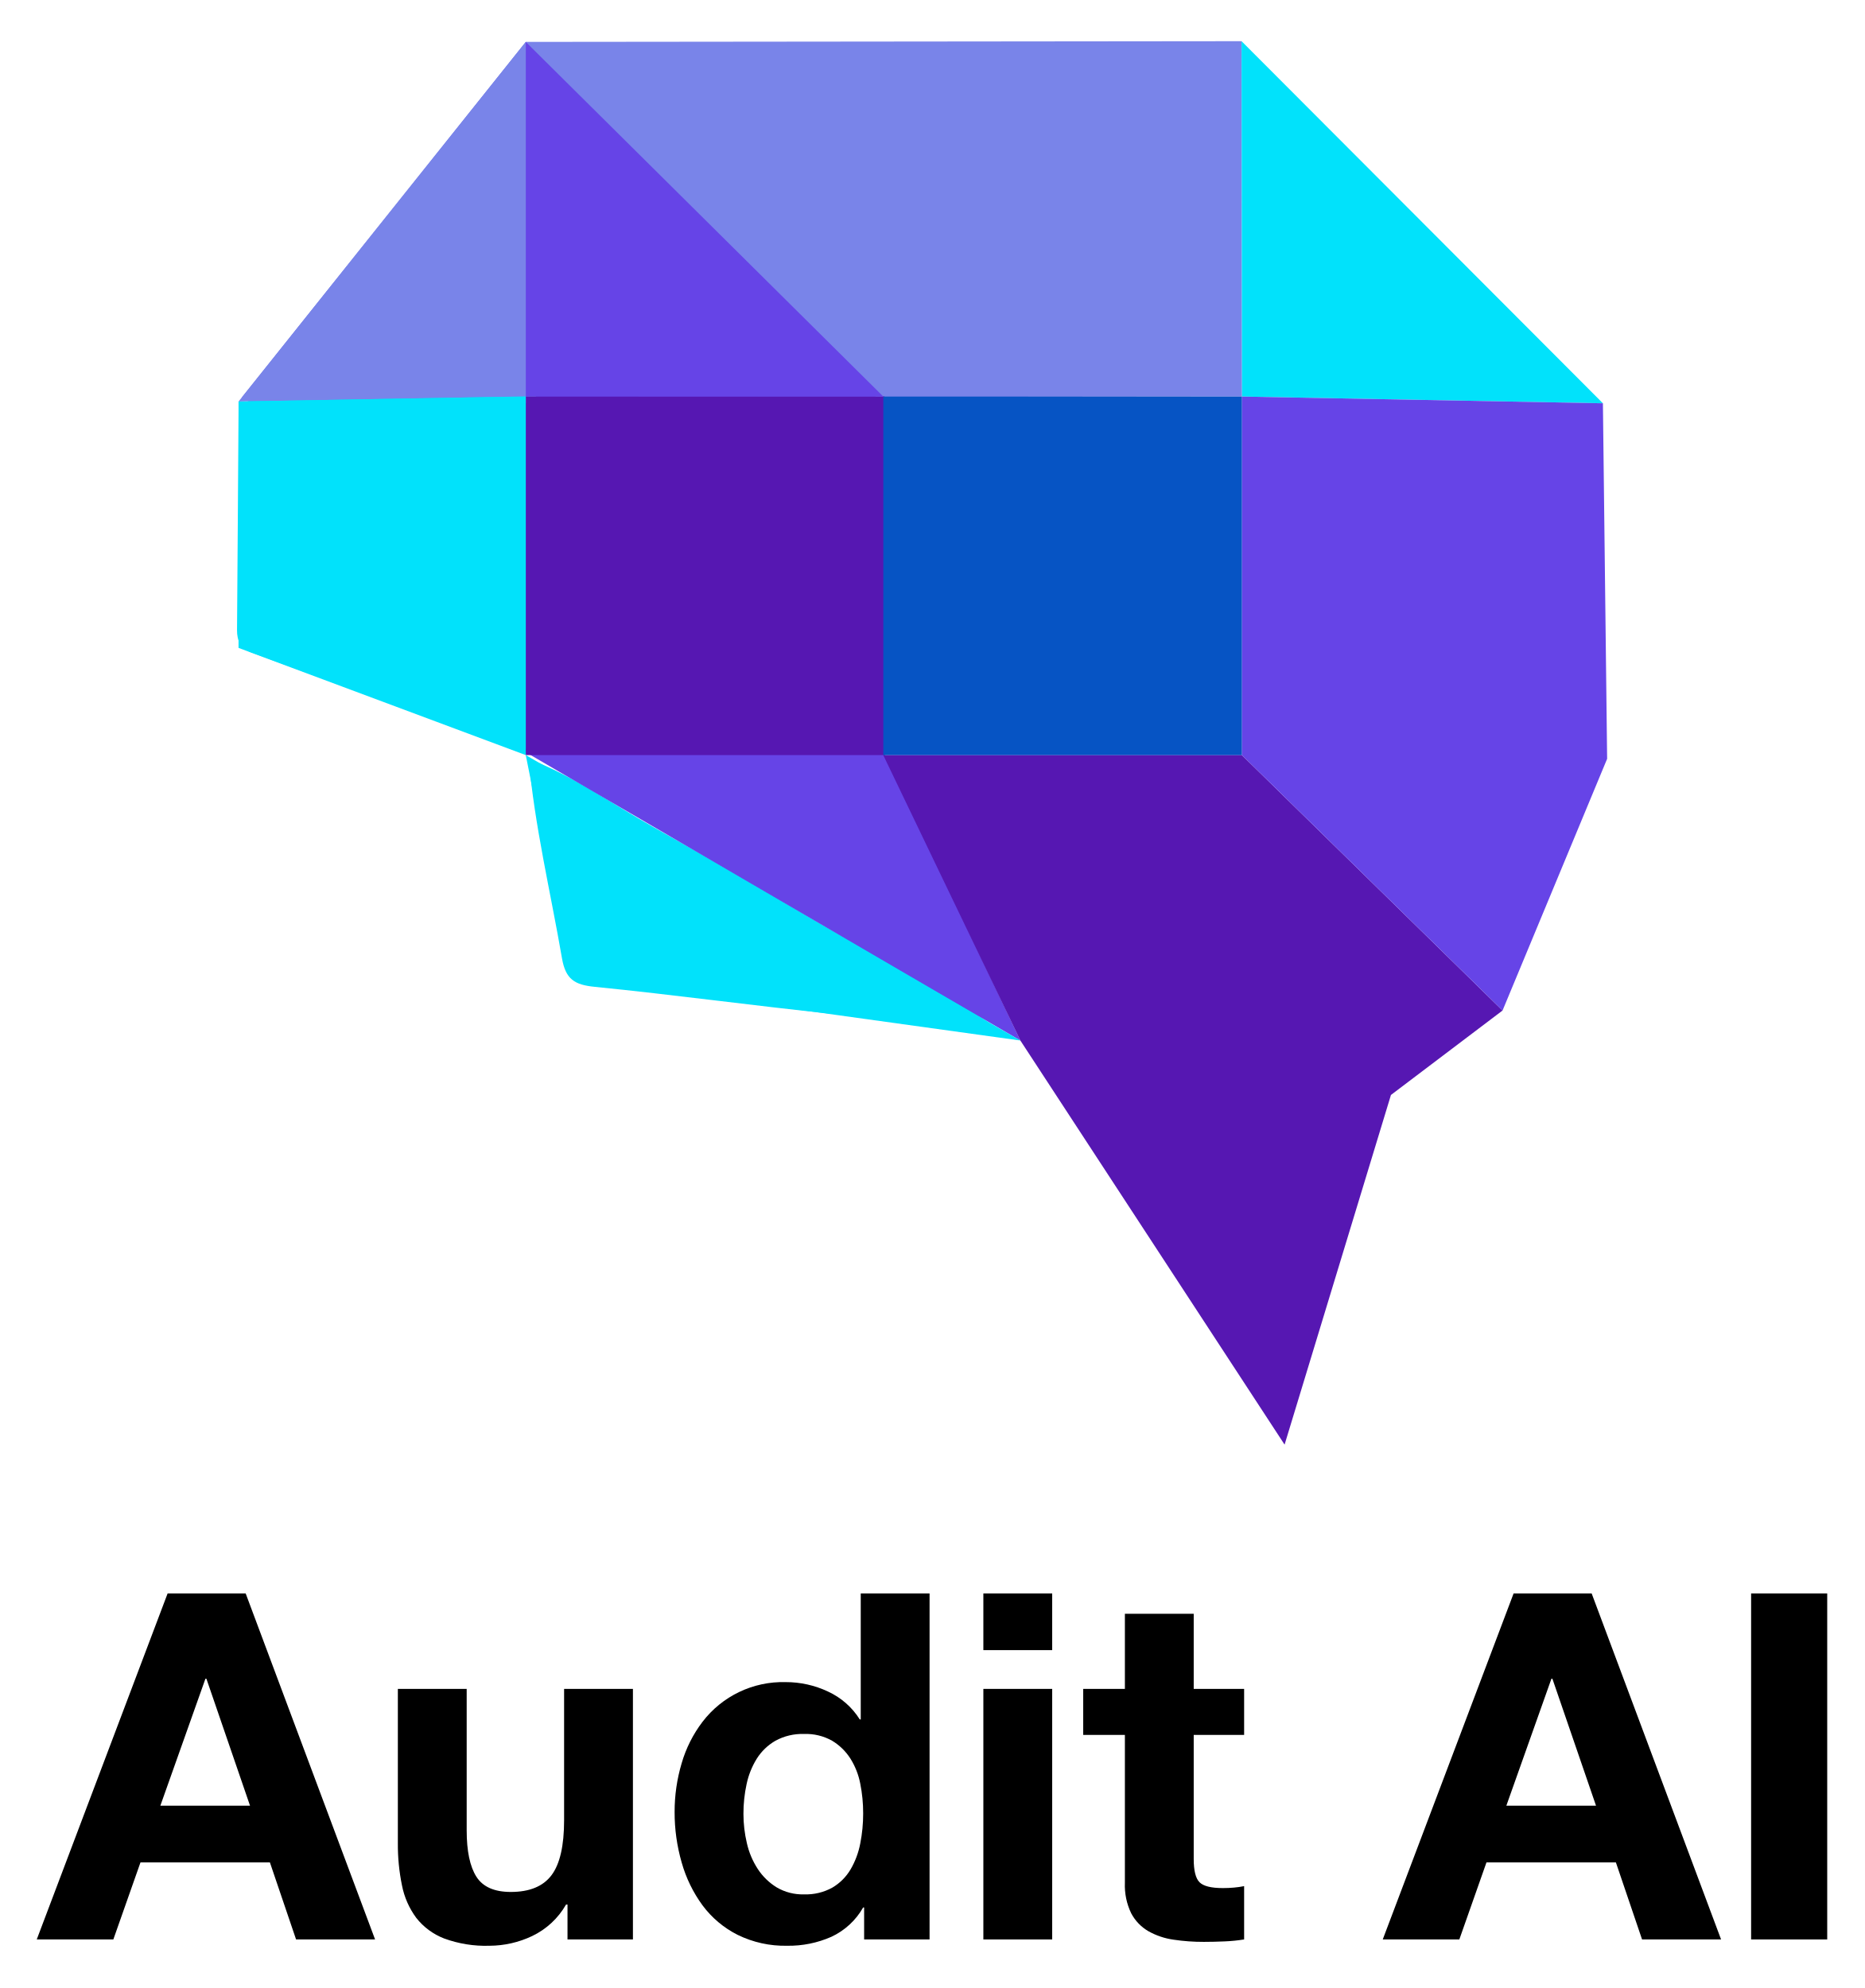
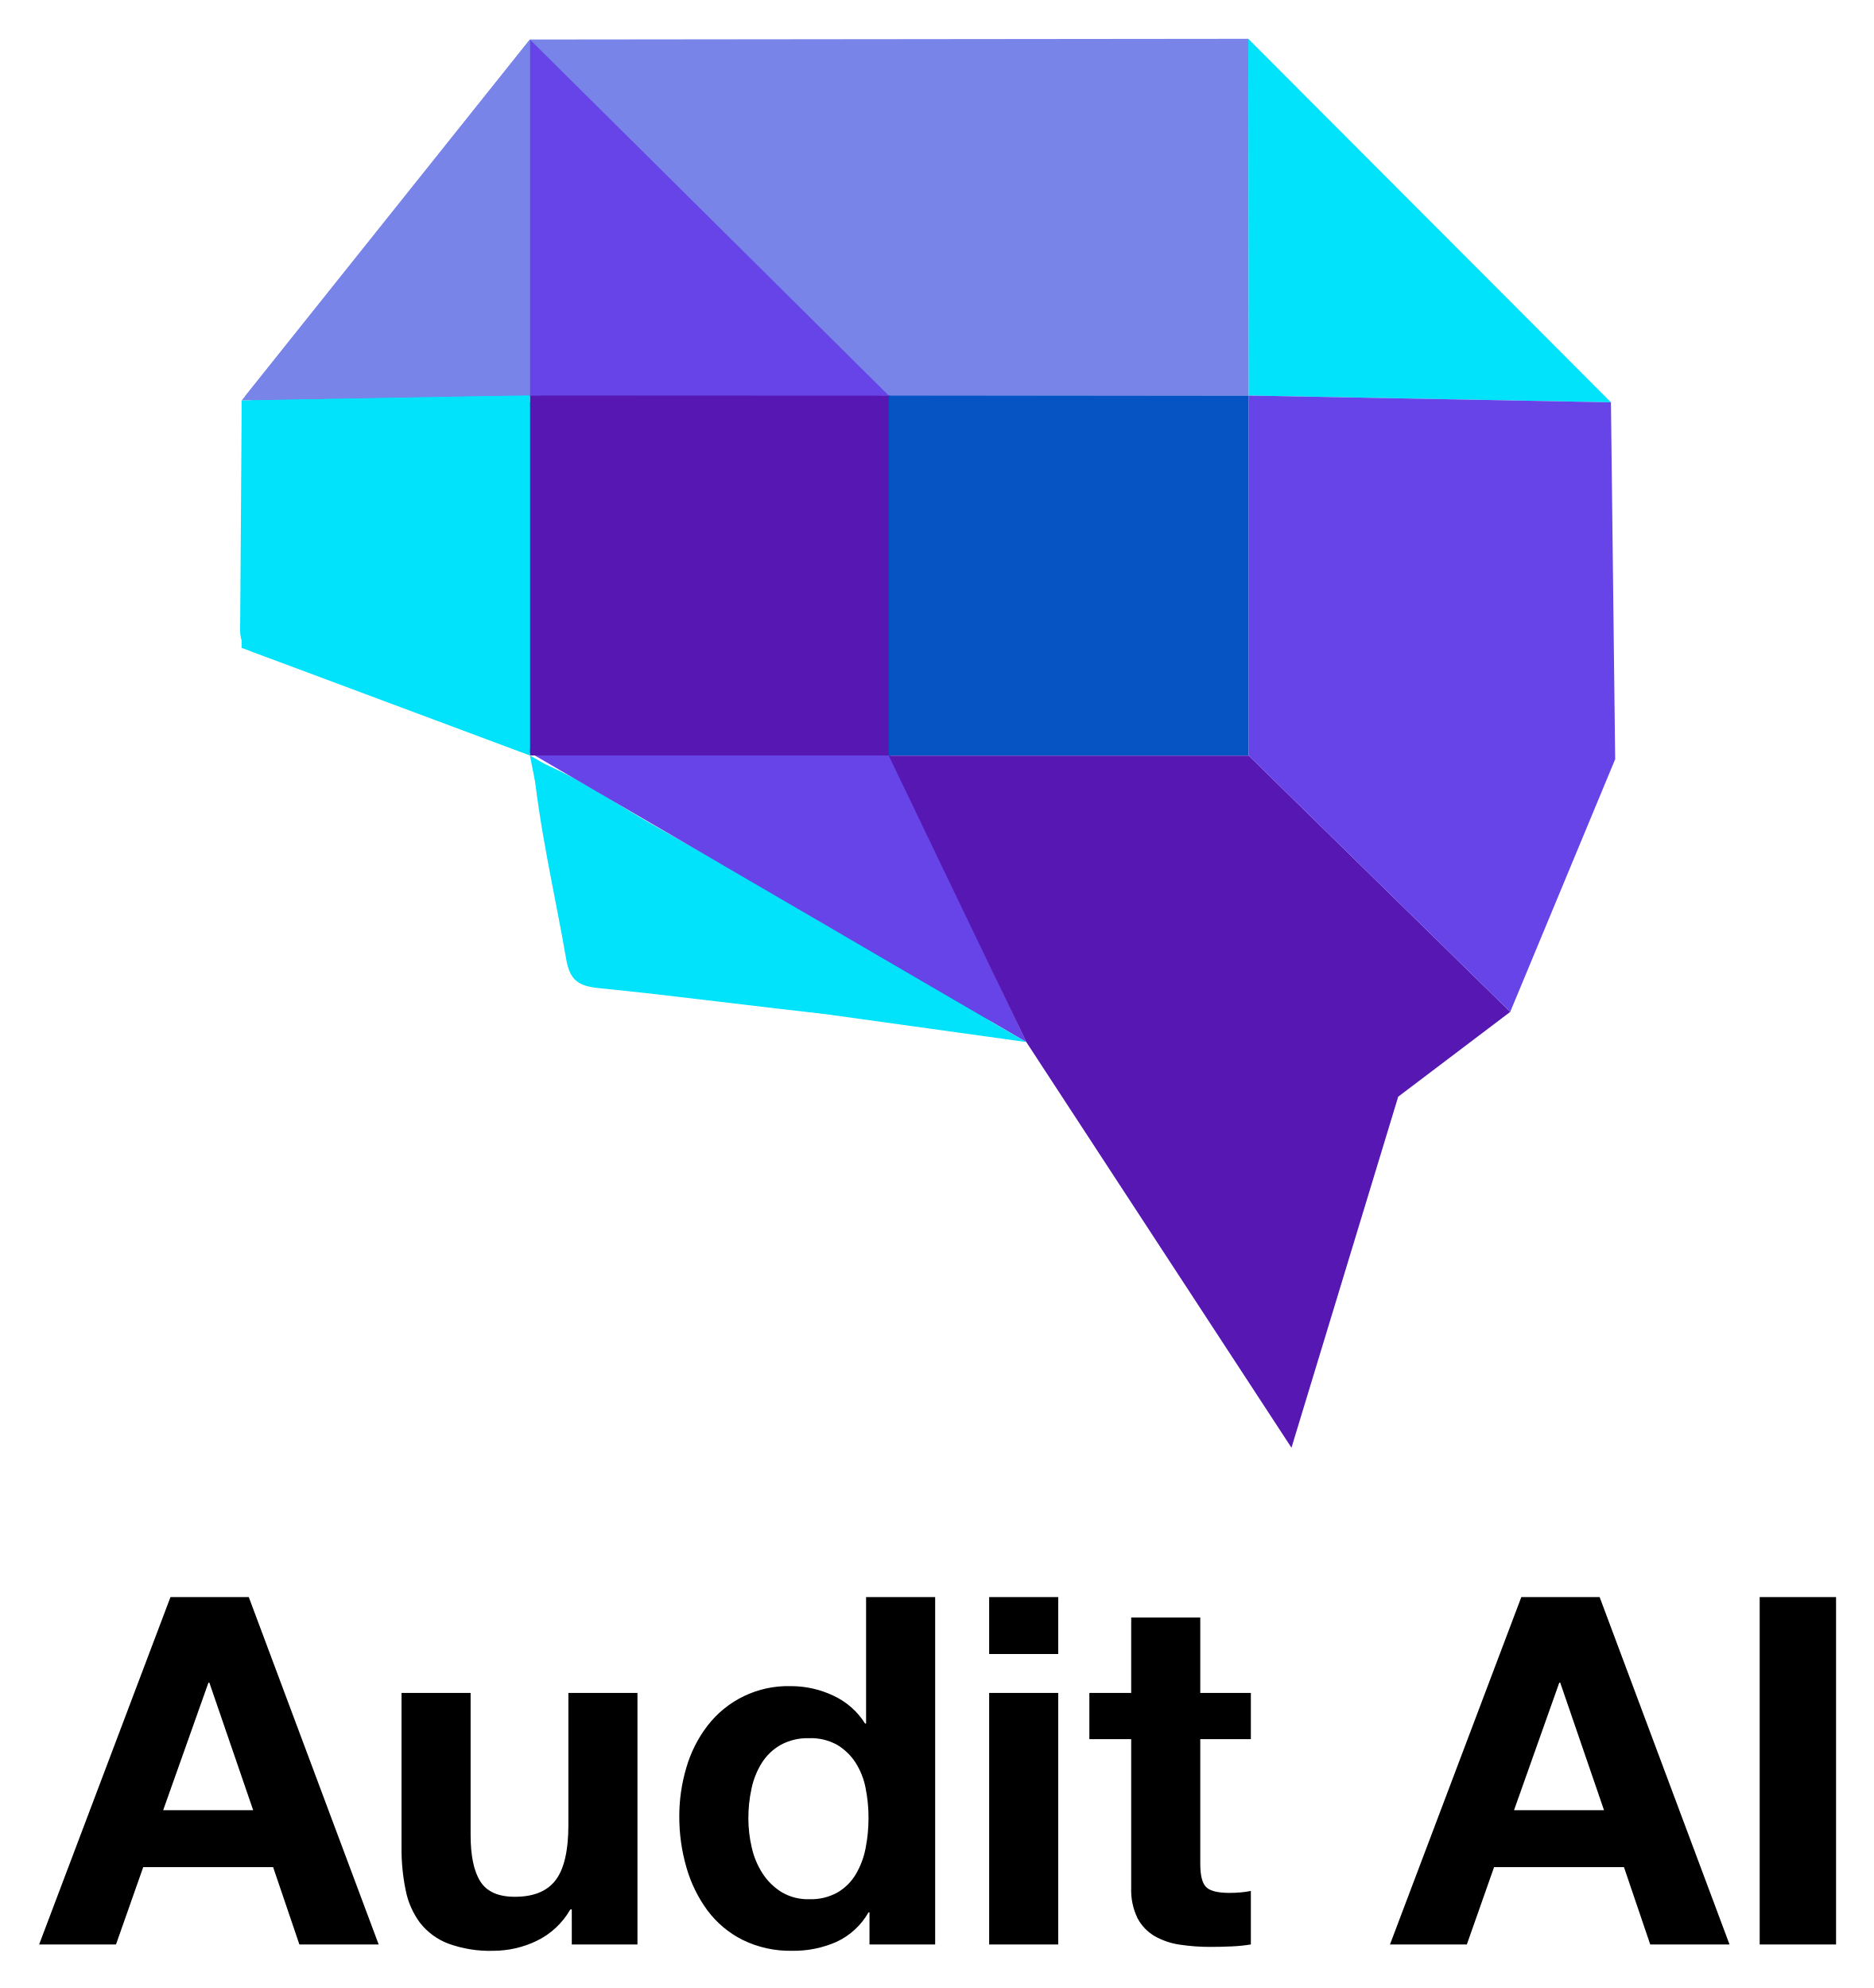
- <svg xmlns="http://www.w3.org/2000/svg" id="Layer_1" data-name="Layer 1" viewBox="-1.239 -2.703 376.48 401.44">
+ <svg xmlns="http://www.w3.org/2000/svg" role="img" viewBox="-1.69 -2.19 376.88 399.88">
  <defs>
-     <style>.cls-1{fill:#7984e9;}.cls-2{fill:#00e2fb;}.cls-3{fill:#01e2fb;}.cls-4{fill:#6644e7;}.cls-5{fill:#5617b2;}.cls-6{fill:#0654c4;}</style>
+     <style>.cls-1{fill:#7984e9}.cls-3{fill:#01e2fb}.cls-4{fill:#6644e7}.cls-5{fill:#5617b2}</style>
  </defs>
-   <polygon class="cls-1" points="47.56 77.575 104.914 5.758 249.435 5.615 249.532 77.377 47.56 77.575" />
-   <path class="cls-2" d="M105.876,149.684q-28.23-10.319-56.454-20.654c-2.09-.767-2.82-2.413-2.803-4.475q.182-22.335.317-44.67c1.731-2.222,4.297-2.446,6.882-2.461,15.141-.087,30.283-.129,45.423.026,2.773.028,5.55.326,7.348,2.788.958,1.709.912,3.579.916,5.425q.06,28.876-.007,57.751C107.493,145.598,107.799,147.915,105.876,149.684Z" />
-   <path class="cls-3" d="M105.499,150.525c9.054,3.462,16.902,9.138,25.278,13.837,10.657,5.979,21.22,12.127,31.734,18.355,12.77,7.564,26.182,14.049,38.27,22.757-11.437.144-22.619-2.271-33.924-3.44-16.017-1.657-31.977-3.869-47.999-5.461-4.081-.405-5.897-1.508-6.635-5.788C109.912,177.376,106.707,164.12,105.499,150.525Z" />
-   <path class="cls-4" d="M176.851,78.608q-35.391.042-70.782.083a17.449,17.449,0,0,0,3.449-11.169c-.108-14.093-.075-28.187.001-42.281.01-1.779-1.05-4.257.984-5.199,1.79-.829,2.709,1.589,4.002,2.575,17.623,13.444,32.32,29.896,47.289,46.066C166.004,73.231,172.68,74.015,176.851,78.608Z" />
-   <polygon class="cls-4" points="103.785 148.541 204.779 207.412 176.851 148.523 103.785 148.541" />
-   <rect class="cls-5" x="104.914" y="77.345" width="72.427" height="72.427" />
-   <rect class="cls-6" x="177.105" y="77.377" width="72.427" height="72.427" />
-   <polygon class="cls-4" points="104.914 77.345 104.914 5.758 177.105 77.377 104.914 77.345" />
-   <polygon class="cls-1" points="104.914 5.758 46.923 78.372 104.914 77.345 104.914 5.758" />
-   <polygon class="cls-3" points="46.923 78.372 46.923 128.126 104.914 149.772 104.914 77.345 46.923 78.372" />
-   <polygon class="cls-5" points="177.105 149.804 249.532 149.804 302.132 201.35 279.599 218.404 258.124 289.012 204.779 207.412 177.105 149.804" />
-   <polygon class="cls-3" points="104.914 149.772 113.909 194.786 204.779 207.412 104.914 149.772" />
-   <polygon class="cls-3" points="249.435 5.615 249.532 77.377 322.395 78.736 249.435 5.615" />
-   <polygon class="cls-4" points="249.532 149.804 302.132 201.35 323.247 150.525 322.395 78.736 249.532 77.377 249.532 149.804" />
-   <path d="M48.361,319.059l26.13,69.874H58.539l-5.285-15.56H27.125l-5.48,15.56H6.182l26.423-69.874Zm.881,42.864-8.808-25.64h-.196L31.137,361.923Z" />
-   <path d="M113.342,388.933v-7.046h-.294A15.633,15.633,0,0,1,106.198,388.248a20.222,20.222,0,0,1-8.612,1.958,24.323,24.323,0,0,1-9.15-1.468,13.197,13.197,0,0,1-5.627-4.159,16.265,16.265,0,0,1-2.887-6.558A40.753,40.753,0,0,1,79.09,369.459V338.338H92.986v28.576q0,6.264,1.957,9.345,1.956,3.082,6.948,3.083,5.675,0,8.22-3.377,2.544-3.375,2.544-11.108V338.338h13.897v50.595Z" />
-   <path d="M173.037,382.475a14.343,14.343,0,0,1-6.41,5.92,21.324,21.324,0,0,1-8.955,1.811,21.632,21.632,0,0,1-9.982-2.202,20.024,20.024,0,0,1-7.095-5.97,27.053,27.053,0,0,1-4.208-8.661,36.336,36.336,0,0,1-1.419-10.178,34.145,34.145,0,0,1,1.419-9.835,25.559,25.559,0,0,1,4.208-8.367,20.426,20.426,0,0,1,16.784-8.025,19.894,19.894,0,0,1,8.563,1.908,14.928,14.928,0,0,1,6.41,5.627h.196V319.059h13.896v69.874H173.232v-6.458Zm-.587-25.005a14.748,14.748,0,0,0-2.006-5.089,11.318,11.318,0,0,0-3.67-3.572,10.764,10.764,0,0,0-5.676-1.37,11.291,11.291,0,0,0-5.774,1.37,10.836,10.836,0,0,0-3.768,3.621,15.992,15.992,0,0,0-2.055,5.138,27.822,27.822,0,0,0-.636,6.019,25.707,25.707,0,0,0,.685,5.871,15.975,15.975,0,0,0,2.202,5.236,12.17,12.17,0,0,0,3.816,3.718,10.321,10.321,0,0,0,5.53,1.419,11.015,11.015,0,0,0,5.725-1.37,10.419,10.419,0,0,0,3.67-3.67,16.46,16.46,0,0,0,1.957-5.235,30.887,30.887,0,0,0,.587-6.068A30.16,30.16,0,0,0,172.45,357.47Z" />
-   <path d="M197.306,330.509V319.059h13.896v11.45Zm13.896,7.829v50.595H197.306v-50.595Z" />
-   <path d="M249.955,338.338v9.297H239.777v25.052q0,3.523,1.174,4.698,1.175,1.174,4.698,1.174,1.175,0,2.251-.098a19.063,19.063,0,0,0,2.055-.294v10.765a33.296,33.296,0,0,1-3.915.392q-2.153.095-4.208.097a40.567,40.567,0,0,1-6.116-.44,14.417,14.417,0,0,1-5.089-1.712,9.061,9.061,0,0,1-3.474-3.621,12.928,12.928,0,0,1-1.272-6.166v-29.848h-8.416v-9.297h8.416V323.169h13.896v15.169Z" />
-   <path d="M320.122,319.059l26.13,69.874H330.3l-5.285-15.56H298.886l-5.48,15.56H277.943l26.422-69.874Zm.881,42.864-8.808-25.64h-.195L302.898,361.923Z" />
-   <path d="M367.683,319.059v69.874H352.318V319.059Z" />
+   <path d="M47.56 77.575l57.354-71.817 144.521-.143.097 71.762-201.972.198z" class="cls-1" />
+   <path fill="#00e2fb" d="M105.876 149.684q-28.23-10.32-56.454-20.655c-2.09-.767-2.82-2.413-2.803-4.475q.182-22.334.317-44.67c1.73-2.222 4.297-2.446 6.883-2.46 15.14-.088 30.282-.13 45.423.025 2.773.029 5.55.327 7.348 2.788.957 1.71.912 3.58.915 5.425q.06 28.876-.006 57.752c-.006 2.184.3 4.5-1.623 6.27z" />
+   <path d="M105.499 150.525c9.053 3.462 16.901 9.138 25.278 13.837 10.656 5.979 21.22 12.127 31.733 18.355 12.77 7.564 26.183 14.05 38.27 22.757-11.437.144-22.62-2.271-33.924-3.44-16.016-1.657-31.976-3.87-47.999-5.46-4.08-.406-5.897-1.509-6.634-5.79-2.311-13.408-5.516-26.664-6.724-40.26z" class="cls-3" />
+   <path d="M176.851 78.608l-70.781.083a17.45 17.45 0 0 0 3.45-11.169c-.109-14.093-.076-28.187 0-42.28.01-1.78-1.05-4.257.985-5.2 1.79-.828 2.709 1.59 4.001 2.576 17.624 13.444 32.32 29.896 47.29 46.066 4.208 4.547 10.884 5.331 15.055 9.924zm-73.066 69.933l100.994 58.871-27.928-58.889-73.066.018z" class="cls-4" />
+   <path d="M104.914 77.345h72.427v72.427h-72.427z" class="cls-5" />
+   <path fill="#0654c4" d="M177.105 77.377h72.427v72.427h-72.427z" />
+   <path d="M104.914 77.345V5.758l72.191 71.619-72.191-.032z" class="cls-4" />
+   <path d="M104.914 5.758L46.923 78.372l57.991-1.027V5.758z" class="cls-1" />
+   <path d="M46.923 78.372v49.754l57.991 21.646V77.345l-57.991 1.027z" class="cls-3" />
+   <path d="M177.105 149.804h72.427l52.6 51.546-22.533 17.054-21.475 70.608-53.345-81.6-27.674-57.608z" class="cls-5" />
+   <path d="M104.914 149.772l8.995 45.014 90.87 12.626-99.865-57.64zM249.435 5.615l.097 71.762 72.863 1.359-72.96-73.121z" class="cls-3" />
+   <path d="M249.532 149.804l52.6 51.546 21.115-50.825-.852-71.789-72.863-1.359v72.427z" class="cls-4" />
+   <path d="M48.36 319.06l26.13 69.873H58.54l-5.285-15.56h-26.13l-5.48 15.56H6.183l26.423-69.874zm.882 42.863l-8.808-25.64h-.196l-9.101 25.64zm64.1 27.01v-7.045h-.294a15.633 15.633 0 0 1-6.85 6.36 20.222 20.222 0 0 1-8.612 1.958 24.323 24.323 0 0 1-9.15-1.468 13.197 13.197 0 0 1-5.627-4.159 16.265 16.265 0 0 1-2.887-6.558 40.753 40.753 0 0 1-.832-8.562v-31.12h13.896v28.576q0 6.263 1.958 9.345 1.956 3.082 6.948 3.083 5.675 0 8.22-3.377 2.544-3.375 2.544-11.107v-26.52h13.897v50.594zm59.695-6.458a14.343 14.343 0 0 1-6.41 5.92 21.324 21.324 0 0 1-8.955 1.81 21.632 21.632 0 0 1-9.982-2.201 20.024 20.024 0 0 1-7.095-5.97 27.053 27.053 0 0 1-4.208-8.66 36.336 36.336 0 0 1-1.419-10.179 34.145 34.145 0 0 1 1.42-9.835 25.56 25.56 0 0 1 4.207-8.367 20.426 20.426 0 0 1 16.783-8.024 19.894 19.894 0 0 1 8.564 1.907 14.928 14.928 0 0 1 6.41 5.627h.195V319.06h13.897v69.874h-13.212v-6.458zm-.587-25.005a14.748 14.748 0 0 0-2.007-5.088 11.318 11.318 0 0 0-3.67-3.572 10.764 10.764 0 0 0-5.675-1.37 11.291 11.291 0 0 0-5.774 1.37 10.836 10.836 0 0 0-3.768 3.62 15.992 15.992 0 0 0-2.055 5.139 27.822 27.822 0 0 0-.637 6.018 25.707 25.707 0 0 0 .686 5.872 15.975 15.975 0 0 0 2.202 5.236 12.17 12.17 0 0 0 3.816 3.718 10.32 10.32 0 0 0 5.53 1.419 11.015 11.015 0 0 0 5.724-1.37 10.419 10.419 0 0 0 3.67-3.67 16.46 16.46 0 0 0 1.958-5.235 30.887 30.887 0 0 0 .587-6.068 30.16 30.16 0 0 0-.587-6.019zm24.856-26.96v-11.45h13.896v11.45zm13.896 7.828v50.595h-13.896v-50.595zm38.753 0v9.297h-10.178v25.053q0 3.523 1.175 4.698 1.174 1.174 4.697 1.174 1.175 0 2.251-.098a19.063 19.063 0 0 0 2.055-.294v10.765a33.296 33.296 0 0 1-3.914.392q-2.154.096-4.209.097a40.567 40.567 0 0 1-6.116-.44 14.417 14.417 0 0 1-5.089-1.712 9.06 9.06 0 0 1-3.474-3.62 12.928 12.928 0 0 1-1.272-6.167v-29.848h-8.416v-9.297h8.416V323.17h13.896v15.17zm70.167-19.278l26.13 69.873H330.3l-5.286-15.56h-26.128l-5.48 15.56h-15.463l26.422-69.874zm.88 42.863l-8.807-25.64h-.196l-9.101 25.64zm46.681-42.863v69.873h-15.365V319.06z" />
</svg>
